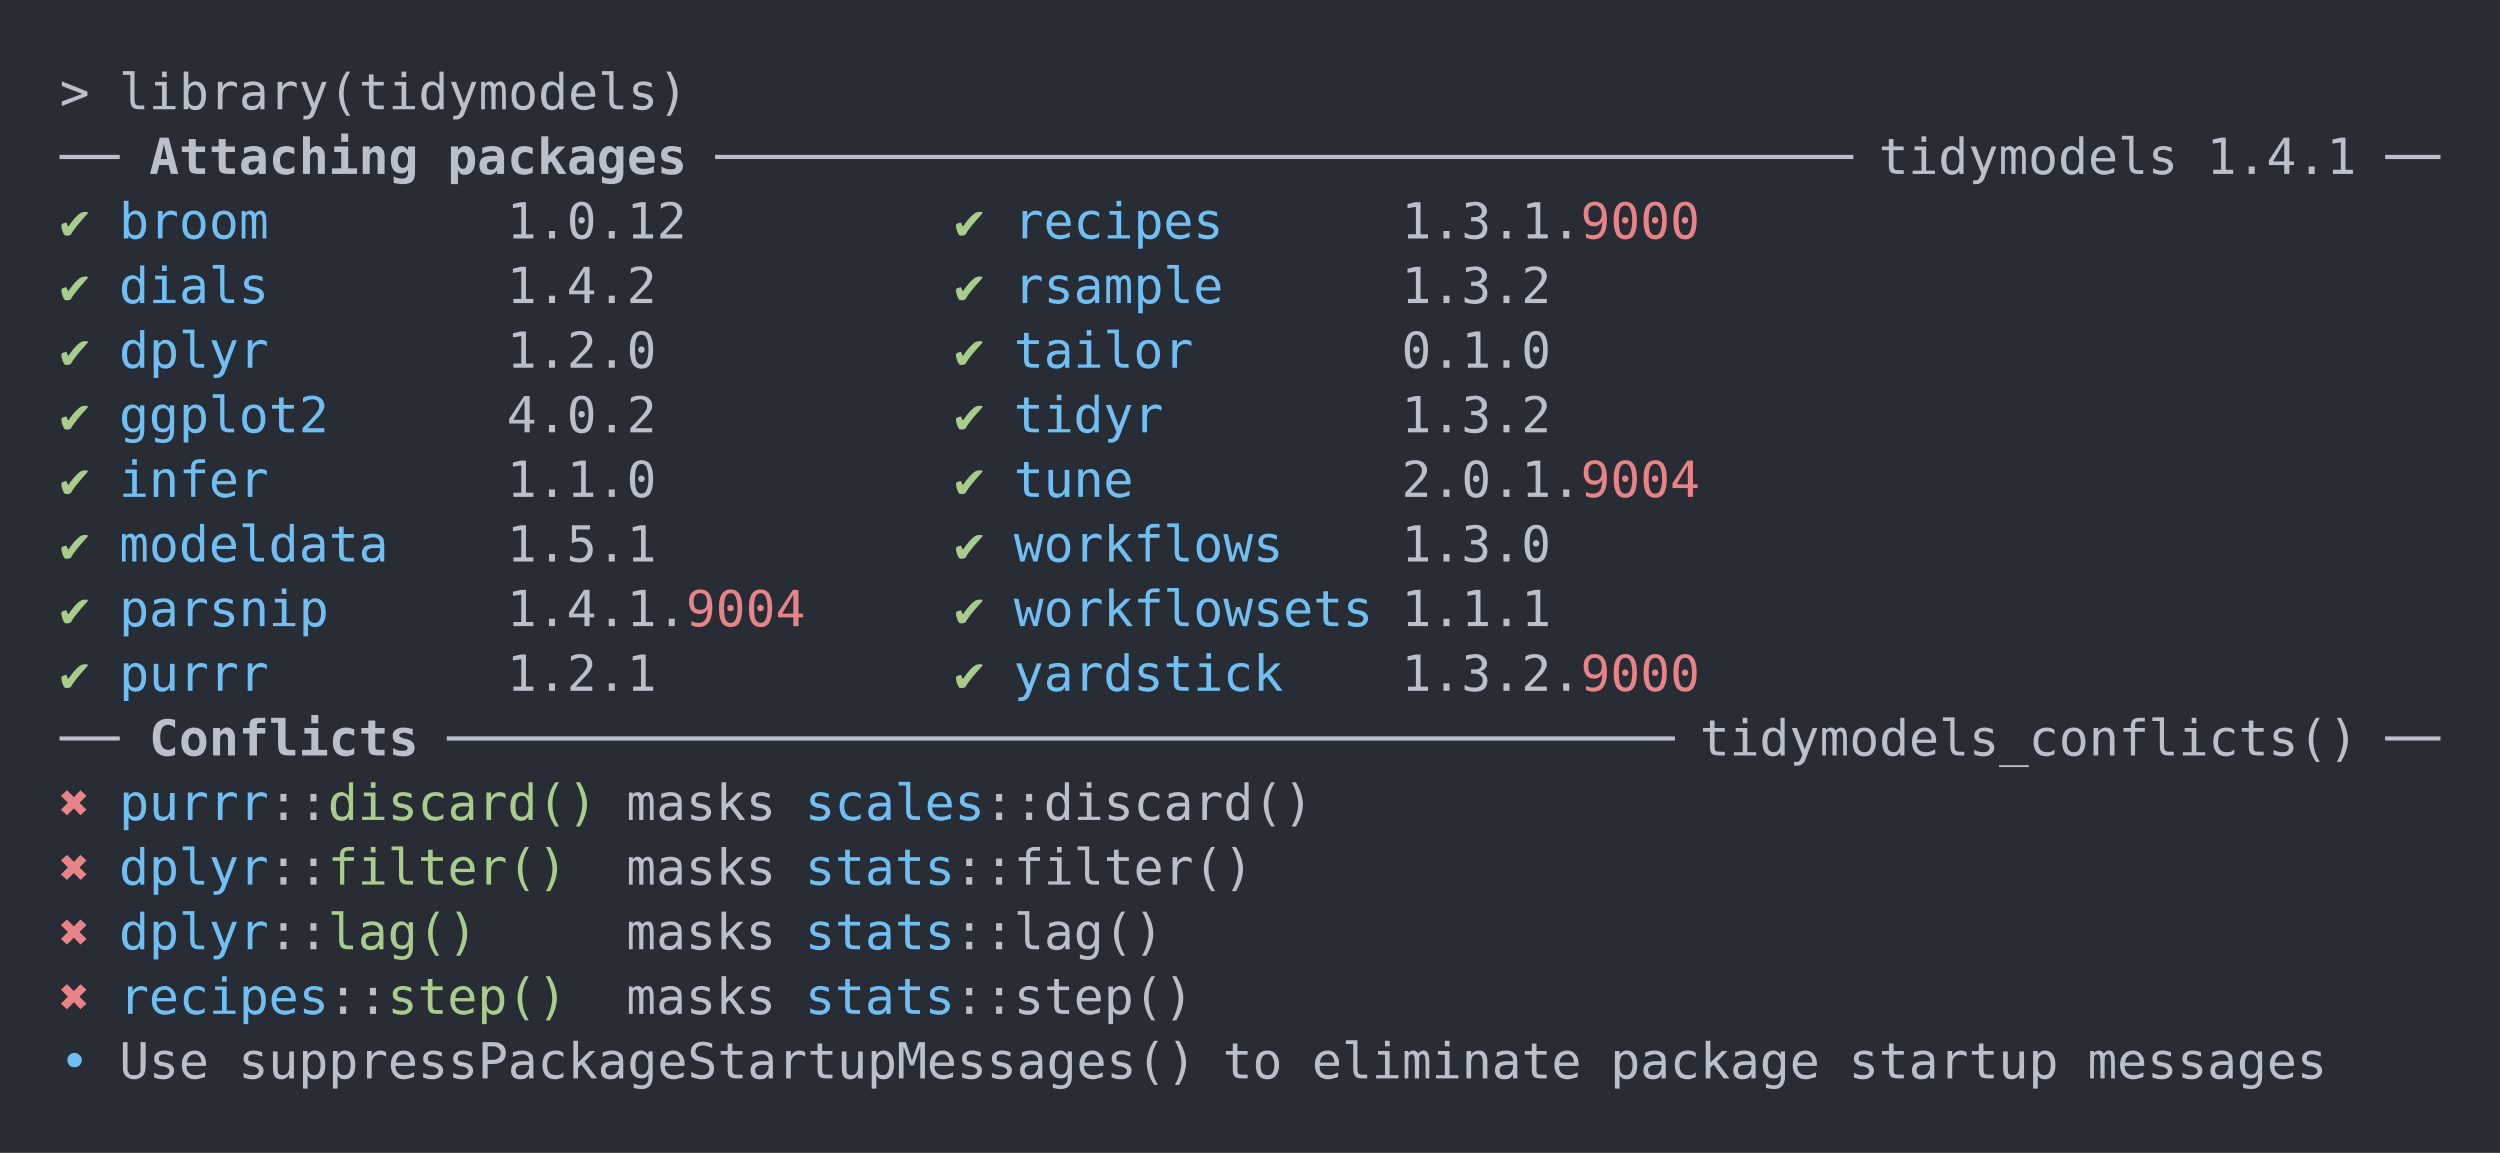
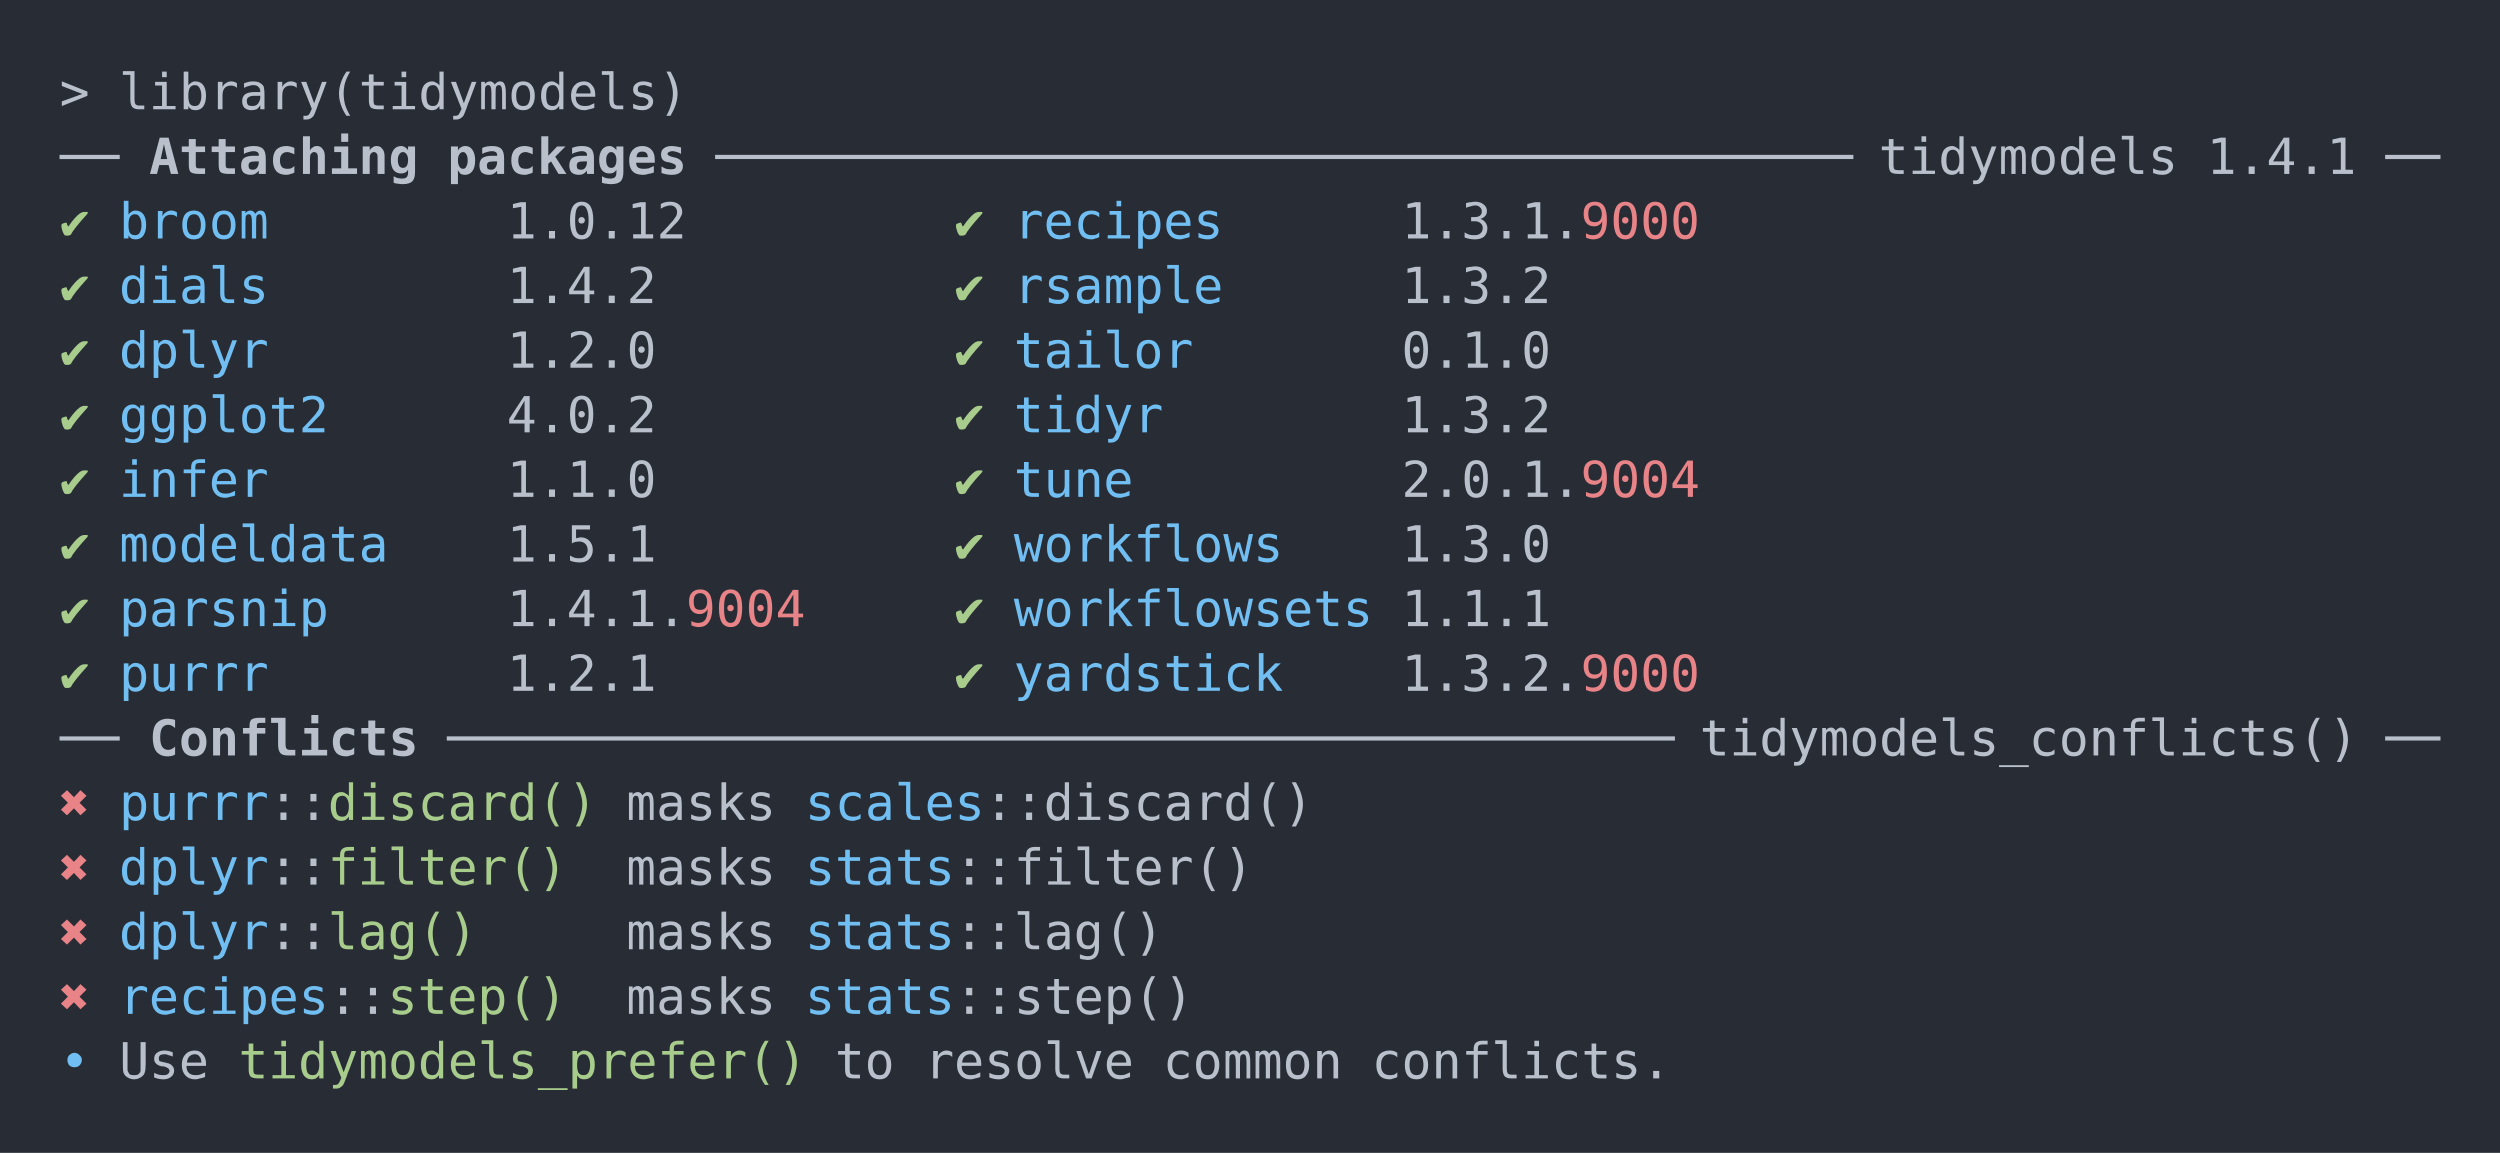
<svg xmlns="http://www.w3.org/2000/svg" xmlns:xlink="http://www.w3.org/1999/xlink" width="840" height="387.36">
  <rect width="840" height="387.36" rx="0" ry="0" class="a" />
  <svg height="347.36" viewBox="0 0 80 34.736" width="800" x="20" y="20">
    <style>.a{fill:rgb(40,45,53)}.b{font-family:'Fira Code',Monaco,Consolas,Menlo,'Bitstream Vera Sans Mono','Powerline Symbols',monospace}.c{fill:transparent}.d{fill:rgb(185,192,203);white-space:pre}.e{fill:rgb(185,192,203);font-weight:bold;white-space:pre}.f{fill:rgb(168,204,140);white-space:pre}.g{fill:rgb(113,190,242);white-space:pre}.h{fill:rgb(232,131,136);white-space:pre}</style>
    <g font-family="'Fira Code',Monaco,Consolas,Menlo,'Bitstream Vera Sans Mono','Powerline Symbols',monospace" font-size="1.67" class="b">
      <defs>
        <symbol id="a">
          <rect height="16" width="80" x="0" y="0" class="c" />
        </symbol>
      </defs>
      <rect height="34.736" width="80" class="a" />
      <svg x="0" y="0" width="80">
        <svg x="0">
          <use xlink:href="#a" />
          <text font-size="1.67" x="0" y="1.67" class="d">&gt;</text>
          <text font-size="1.67" x="2.004" y="1.67" class="d">library(tidymodels)</text>
          <text font-size="1.67" x="0" y="3.841" class="d">──</text>
          <text font-size="1.67" x="3.006" y="3.841" class="e">Attaching</text>
          <text font-size="1.67" x="13.026" y="3.841" class="e">packages</text>
          <text font-size="1.67" x="22.044" y="3.841" class="d">──────────────────────────────────────</text>
          <text font-size="1.67" x="61.122" y="3.841" class="d">tidymodels</text>
          <text font-size="1.67" x="72.144" y="3.841" class="d">1.4.1</text>
          <text font-size="1.67" x="78.156" y="3.841" class="d">──</text>
          <text font-size="1.67" x="0" y="6.012" class="f">✔</text>
          <text font-size="1.67" x="2.004" y="6.012" class="g">broom</text>
          <text font-size="1.67" x="15.03" y="6.012" class="d">1.0.12</text>
          <text font-size="1.67" x="30.06" y="6.012" class="f">✔</text>
          <text font-size="1.67" x="32.064" y="6.012" class="g">recipes</text>
          <text font-size="1.67" x="45.09" y="6.012" class="d">1.3.1.</text>
          <text font-size="1.67" x="51.102" y="6.012" class="h">9000</text>
          <text font-size="1.67" x="0" y="8.183" class="f">✔</text>
          <text font-size="1.67" x="2.004" y="8.183" class="g">dials</text>
          <text font-size="1.67" x="15.03" y="8.183" class="d">1.4.2</text>
          <text font-size="1.67" x="30.06" y="8.183" class="f">✔</text>
          <text font-size="1.67" x="32.064" y="8.183" class="g">rsample</text>
          <text font-size="1.67" x="45.09" y="8.183" class="d">1.3.2</text>
          <text font-size="1.67" x="0" y="10.354" class="f">✔</text>
          <text font-size="1.67" x="2.004" y="10.354" class="g">dplyr</text>
          <text font-size="1.67" x="15.03" y="10.354" class="d">1.2.0</text>
          <text font-size="1.67" x="30.06" y="10.354" class="f">✔</text>
          <text font-size="1.67" x="32.064" y="10.354" class="g">tailor</text>
          <text font-size="1.67" x="45.09" y="10.354" class="d">0.1.0</text>
          <text font-size="1.67" x="0" y="12.525" class="f">✔</text>
          <text font-size="1.67" x="2.004" y="12.525" class="g">ggplot2</text>
          <text font-size="1.67" x="15.03" y="12.525" class="d">4.0.2</text>
          <text font-size="1.67" x="30.06" y="12.525" class="f">✔</text>
          <text font-size="1.67" x="32.064" y="12.525" class="g">tidyr</text>
          <text font-size="1.67" x="45.09" y="12.525" class="d">1.3.2</text>
          <text font-size="1.67" x="0" y="14.696" class="f">✔</text>
          <text font-size="1.67" x="2.004" y="14.696" class="g">infer</text>
          <text font-size="1.67" x="15.03" y="14.696" class="d">1.1.0</text>
          <text font-size="1.67" x="30.06" y="14.696" class="f">✔</text>
          <text font-size="1.67" x="32.064" y="14.696" class="g">tune</text>
          <text font-size="1.67" x="45.09" y="14.696" class="d">2.0.1.</text>
          <text font-size="1.67" x="51.102" y="14.696" class="h">9004</text>
          <text font-size="1.67" x="0" y="16.867" class="f">✔</text>
          <text font-size="1.67" x="2.004" y="16.867" class="g">modeldata</text>
          <text font-size="1.67" x="15.03" y="16.867" class="d">1.5.1</text>
          <text font-size="1.67" x="30.06" y="16.867" class="f">✔</text>
          <text font-size="1.67" x="32.064" y="16.867" class="g">workflows</text>
          <text font-size="1.67" x="45.09" y="16.867" class="d">1.3.0</text>
          <text font-size="1.67" x="0" y="19.038" class="f">✔</text>
          <text font-size="1.67" x="2.004" y="19.038" class="g">parsnip</text>
          <text font-size="1.67" x="15.03" y="19.038" class="d">1.4.1.</text>
          <text font-size="1.67" x="21.042" y="19.038" class="h">9004</text>
          <text font-size="1.67" x="30.06" y="19.038" class="f">✔</text>
          <text font-size="1.67" x="32.064" y="19.038" class="g">workflowsets</text>
          <text font-size="1.67" x="45.09" y="19.038" class="d">1.1.1</text>
          <text font-size="1.67" x="0" y="21.209" class="f">✔</text>
          <text font-size="1.67" x="2.004" y="21.209" class="g">purrr</text>
          <text font-size="1.67" x="15.03" y="21.209" class="d">1.2.1</text>
          <text font-size="1.67" x="30.06" y="21.209" class="f">✔</text>
          <text font-size="1.67" x="32.064" y="21.209" class="g">yardstick</text>
          <text font-size="1.67" x="45.09" y="21.209" class="d">1.3.2.</text>
          <text font-size="1.67" x="51.102" y="21.209" class="h">9000</text>
          <text font-size="1.67" x="0" y="23.38" class="d">──</text>
          <text font-size="1.67" x="3.006" y="23.38" class="e">Conflicts</text>
          <text font-size="1.67" x="13.026" y="23.38" class="d">─────────────────────────────────────────</text>
          <text font-size="1.67" x="55.11" y="23.38" class="d">tidymodels_conflicts()</text>
          <text font-size="1.67" x="78.156" y="23.38" class="d">──</text>
          <text font-size="1.67" x="0" y="25.551" class="h">✖</text>
          <text font-size="1.67" x="2.004" y="25.551" class="g">purrr</text>
          <text font-size="1.67" x="7.014" y="25.551" class="d">::</text>
          <text font-size="1.67" x="9.018" y="25.551" class="f">discard()</text>
          <text font-size="1.67" x="19.038" y="25.551" class="d">masks</text>
          <text font-size="1.67" x="25.05" y="25.551" class="g">scales</text>
          <text font-size="1.67" x="31.062" y="25.551" class="d">::discard()</text>
          <text font-size="1.67" x="0" y="27.722" class="h">✖</text>
          <text font-size="1.67" x="2.004" y="27.722" class="g">dplyr</text>
          <text font-size="1.67" x="7.014" y="27.722" class="d">::</text>
          <text font-size="1.67" x="9.018" y="27.722" class="f">filter()</text>
          <text font-size="1.67" x="19.038" y="27.722" class="d">masks</text>
          <text font-size="1.67" x="25.05" y="27.722" class="g">stats</text>
          <text font-size="1.67" x="30.06" y="27.722" class="d">::filter()</text>
          <text font-size="1.67" x="0" y="29.893" class="h">✖</text>
          <text font-size="1.67" x="2.004" y="29.893" class="g">dplyr</text>
          <text font-size="1.67" x="7.014" y="29.893" class="d">::</text>
          <text font-size="1.67" x="9.018" y="29.893" class="f">lag()</text>
          <text font-size="1.67" x="19.038" y="29.893" class="d">masks</text>
          <text font-size="1.67" x="25.05" y="29.893" class="g">stats</text>
          <text font-size="1.67" x="30.06" y="29.893" class="d">::lag()</text>
          <text font-size="1.67" x="0" y="32.064" class="h">✖</text>
          <text font-size="1.67" x="2.004" y="32.064" class="g">recipes</text>
          <text font-size="1.67" x="9.018" y="32.064" class="d">::</text>
          <text font-size="1.67" x="11.022" y="32.064" class="f">step()</text>
          <text font-size="1.67" x="19.038" y="32.064" class="d">masks</text>
          <text font-size="1.67" x="25.05" y="32.064" class="g">stats</text>
          <text font-size="1.67" x="30.06" y="32.064" class="d">::step()</text>
          <text font-size="1.67" x="0" y="34.235" class="g">•</text>
          <text font-size="1.67" x="2.004" y="34.235" class="d">Use</text>
-           <text font-size="1.67" x="6.012" y="34.235" class="d">suppressPackageStartupMessages()</text>
-           <text font-size="1.67" x="39.078" y="34.235" class="d">to</text>
-           <text font-size="1.67" x="42.084" y="34.235" class="d">eliminate</text>
-           <text font-size="1.67" x="52.104" y="34.235" class="d">package</text>
-           <text font-size="1.67" x="60.12" y="34.235" class="d">startup</text>
-           <text font-size="1.67" x="68.136" y="34.235" class="d">messages</text>
+           <text font-size="1.67" x="6.012" y="34.235" class="f">tidymodels_prefer()</text>
+           <text font-size="1.67" x="26.052" y="34.235" class="d">to</text>
+           <text font-size="1.67" x="29.058" y="34.235" class="d">resolve</text>
+           <text font-size="1.67" x="37.074" y="34.235" class="d">common</text>
+           <text font-size="1.67" x="44.088" y="34.235" class="d">conflicts.</text>
        </svg>
      </svg>
    </g>
  </svg>
</svg>
